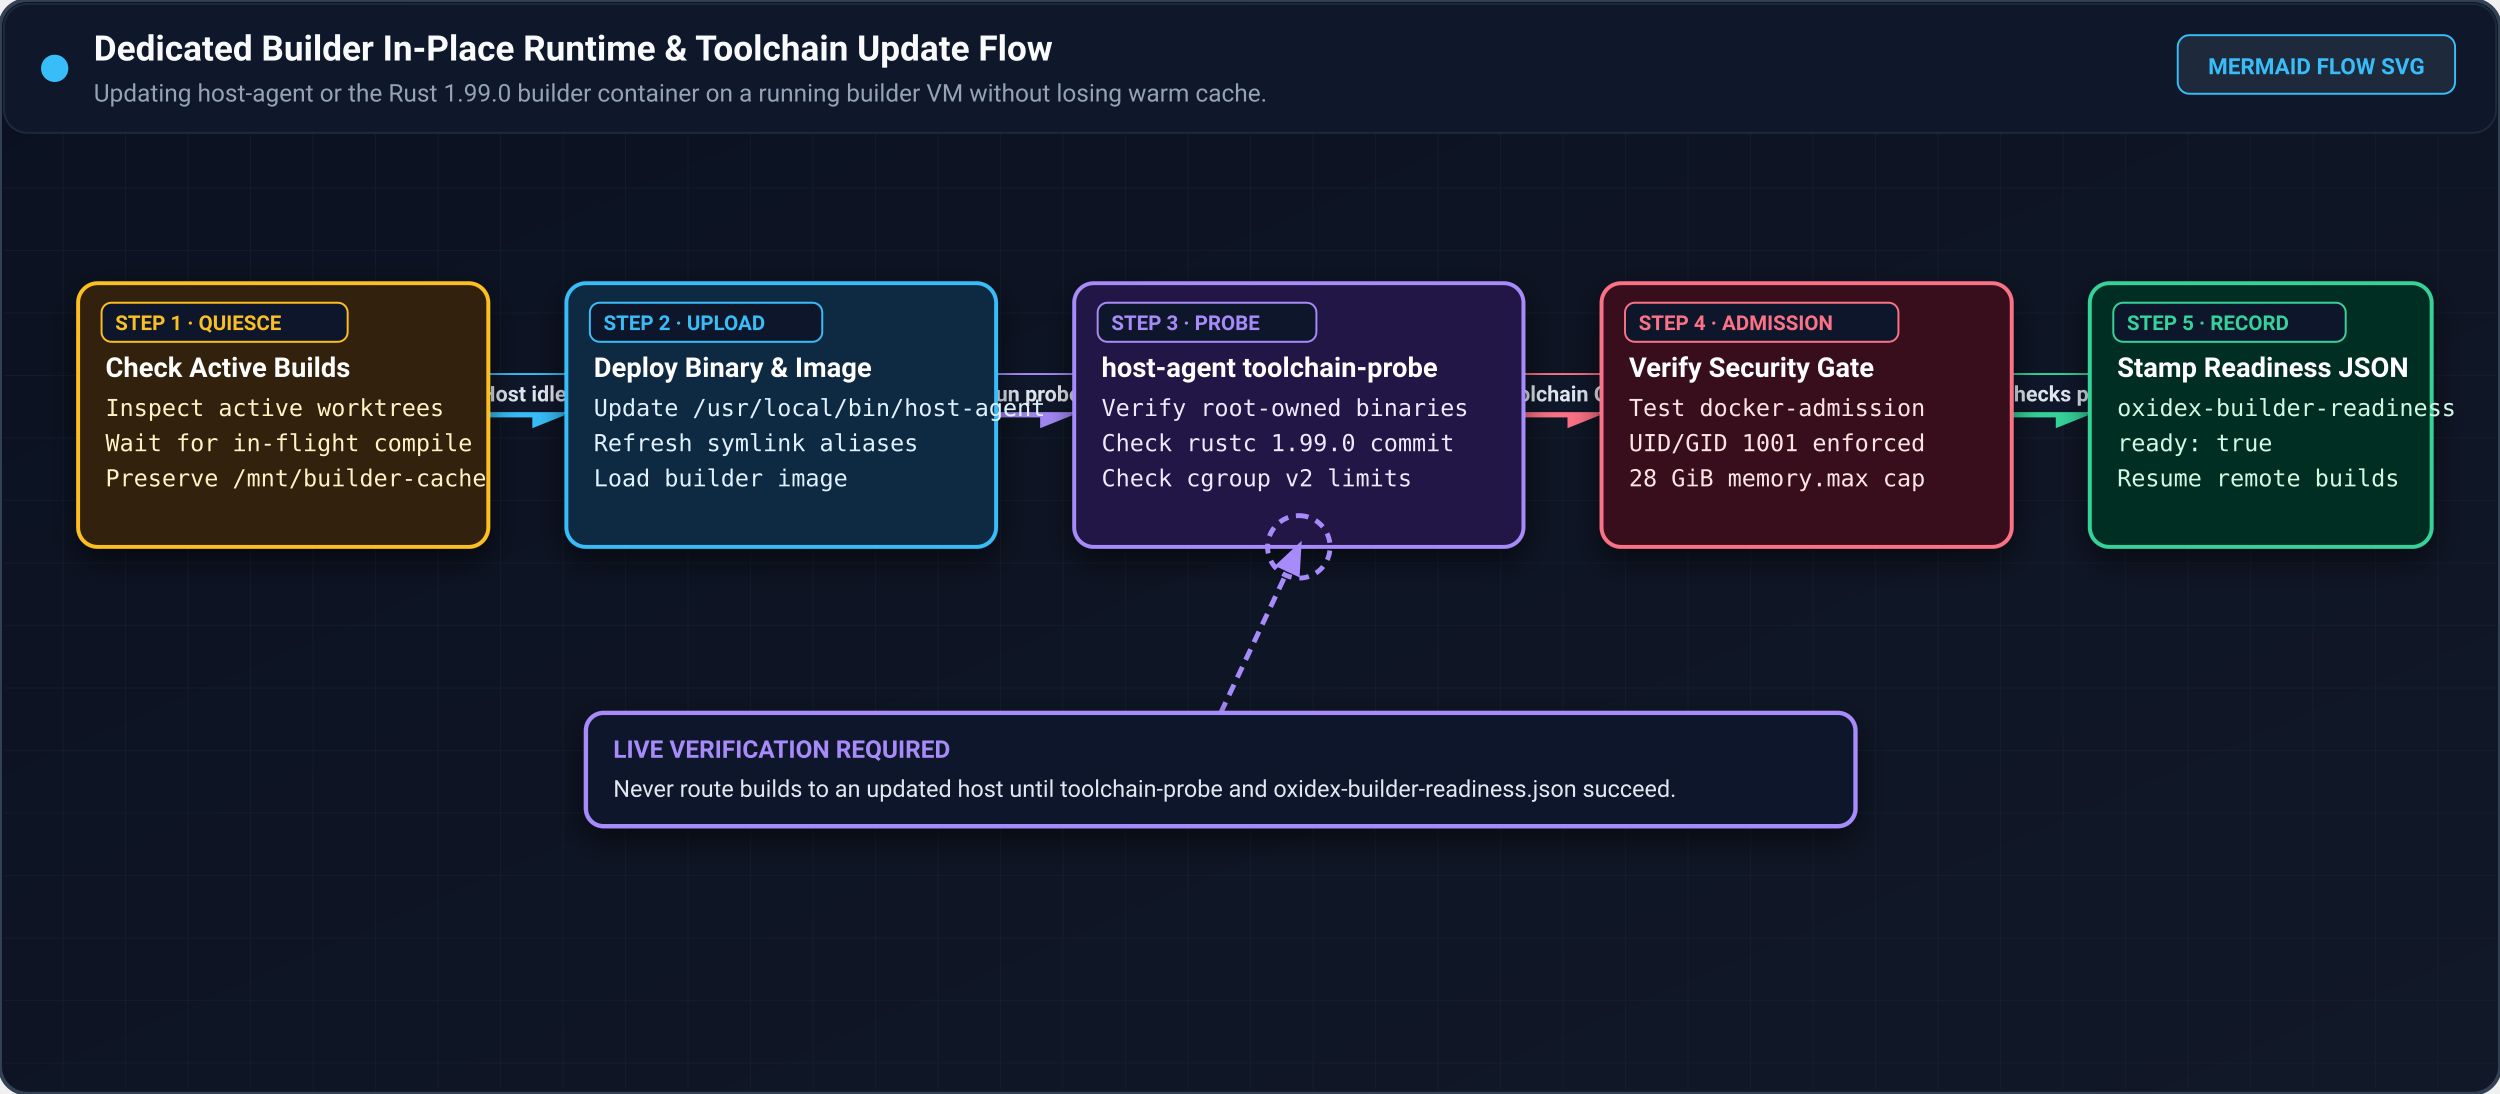
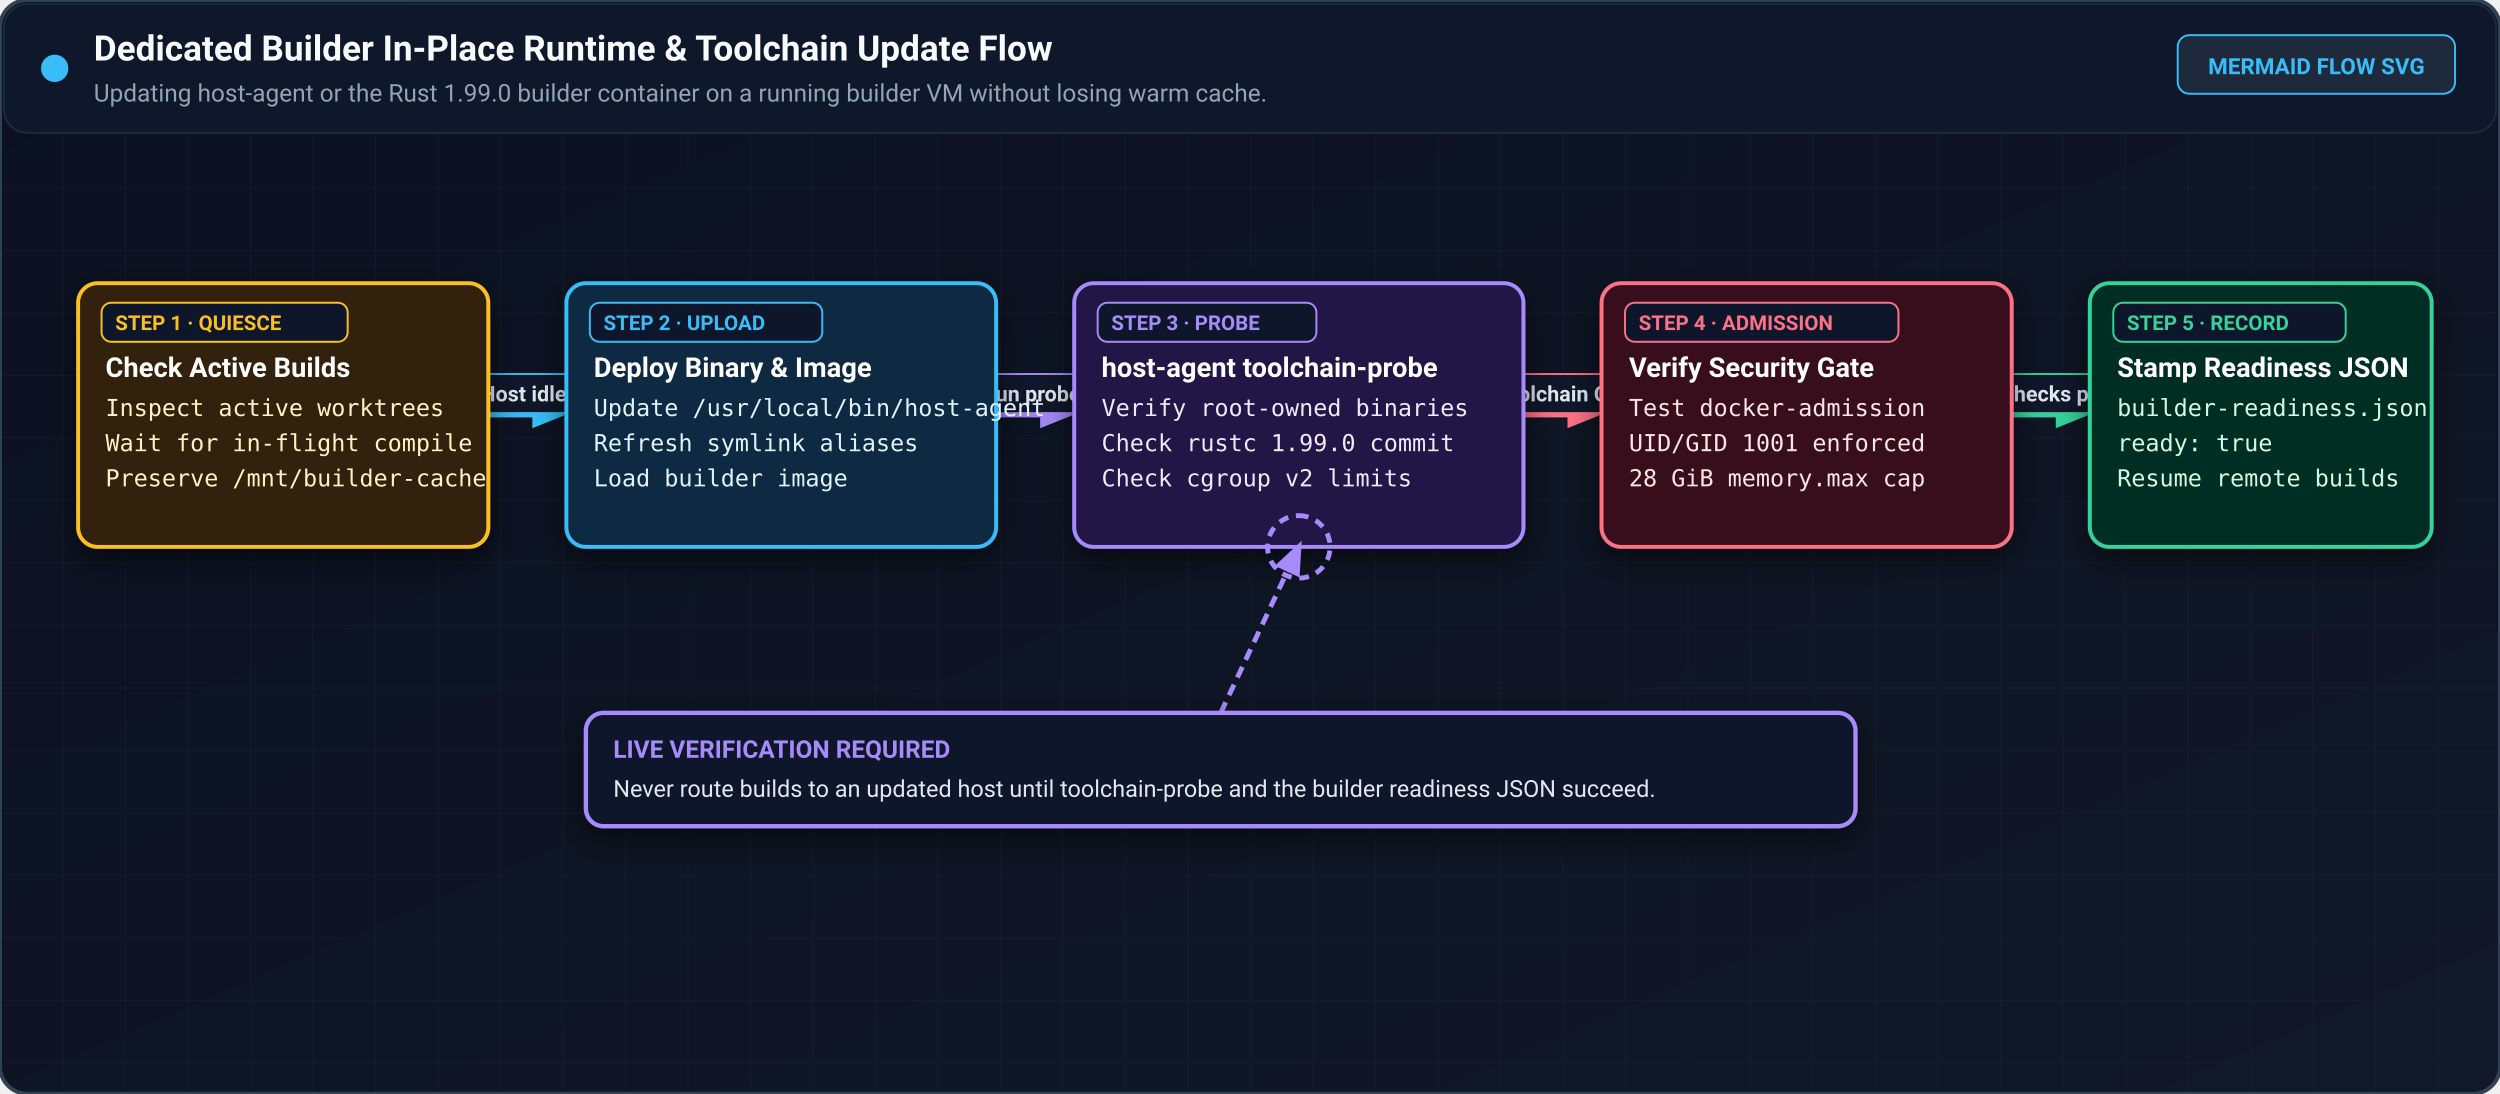
<svg xmlns="http://www.w3.org/2000/svg" viewBox="0 0 1280 560" width="1280" height="560" font-family="-apple-system, BlinkMacSystemFont, 'Segoe UI', Roboto, Helvetica, Arial, sans-serif">
  <defs>
    <linearGradient id="bgGrad" x1="0" y1="0" x2="1" y2="1">
      <stop offset="0%" stop-color="#0b1120" />
      <stop offset="100%" stop-color="#111827" />
    </linearGradient>
    <filter id="shadow" filterUnits="userSpaceOnUse" x="0" y="0" width="1280" height="560">
      <feDropShadow dx="0" dy="6" stdDeviation="8" flood-color="#000000" flood-opacity="0.55" />
    </filter>
    <pattern id="grid" width="32" height="32" patternUnits="userSpaceOnUse">
      <path d="M 32 0 L 0 0 0 32" fill="none" stroke="#1e293b" stroke-width="0.7" opacity="0.55" />
    </pattern>
    <marker id="arrow-blue" viewBox="0 0 10 10" refX="8" refY="5" markerWidth="7" markerHeight="7" orient="auto-start-reverse">
      <path d="M 0 1 L 10 5 L 0 9 z" fill="#38bdf8" />
    </marker>
    <marker id="arrow-emerald" viewBox="0 0 10 10" refX="8" refY="5" markerWidth="7" markerHeight="7" orient="auto-start-reverse">
      <path d="M 0 1 L 10 5 L 0 9 z" fill="#34d399" />
    </marker>
    <marker id="arrow-purple" viewBox="0 0 10 10" refX="8" refY="5" markerWidth="7" markerHeight="7" orient="auto-start-reverse">
      <path d="M 0 1 L 10 5 L 0 9 z" fill="#a78bfa" />
    </marker>
    <marker id="arrow-amber" viewBox="0 0 10 10" refX="8" refY="5" markerWidth="7" markerHeight="7" orient="auto-start-reverse">
      <path d="M 0 1 L 10 5 L 0 9 z" fill="#fbbf24" />
    </marker>
    <marker id="arrow-rose" viewBox="0 0 10 10" refX="8" refY="5" markerWidth="7" markerHeight="7" orient="auto-start-reverse">
      <path d="M 0 1 L 10 5 L 0 9 z" fill="#fb7185" />
    </marker>
    <marker id="arrow-slate" viewBox="0 0 10 10" refX="8" refY="5" markerWidth="7" markerHeight="7" orient="auto-start-reverse">
      <path d="M 0 1 L 10 5 L 0 9 z" fill="#94a3b8" />
    </marker>
  </defs>
  <rect width="1280" height="560" rx="14" fill="url(#bgGrad)" stroke="#334155" stroke-width="2" />
  <rect x="2" y="68" width="1276" height="490" fill="url(#grid)" />
  <rect x="2" y="2" width="1276" height="66" rx="12" fill="#0f172a" stroke="#1e293b" stroke-width="1" />
  <circle cx="28" cy="35" r="7" fill="#38bdf8" />
  <text x="48" y="31" fill="#f8fafc" font-size="18" font-weight="700">Dedicated Builder In-Place Runtime &amp; Toolchain Update Flow</text>
  <text x="48" y="52" fill="#94a3b8" font-size="12.5">Updating host-agent or the Rust 1.99.0 builder container on a running builder VM without losing warm cache.</text>
  <rect x="1115" y="18" width="142" height="30" rx="6" fill="#1e293b" stroke="#38bdf8" stroke-width="1" />
  <text x="1186" y="38" text-anchor="middle" fill="#38bdf8" font-size="11.5" font-weight="700">MERMAID FLOW SVG</text>
  <path d="M 250.0 212.5 C 268.0 212.5, 268.0 212.5, 286.0 212.5" fill="none" stroke="#38bdf8" stroke-width="2.4" marker-end="url(#arrow-blue)" />
  <rect x="229.4" y="191.5" width="77.2" height="20" rx="5" fill="#0f172a" stroke="#38bdf8" stroke-width="1" />
  <text x="268.0" y="205.5" text-anchor="middle" fill="#e2e8f0" font-size="11" font-weight="600">Host idle</text>
  <path d="M 510.0 212.5 C 528.0 212.5, 528.0 212.5, 546.0 212.5" fill="none" stroke="#a78bfa" stroke-width="2.4" marker-end="url(#arrow-purple)" />
  <rect x="489.4" y="191.5" width="77.2" height="20" rx="5" fill="#0f172a" stroke="#a78bfa" stroke-width="1" />
  <text x="528.0" y="205.5" text-anchor="middle" fill="#e2e8f0" font-size="11" font-weight="600">Run probe</text>
  <path d="M 780.0 212.5 C 798.0 212.5, 798.0 212.5, 816.0 212.5" fill="none" stroke="#fb7185" stroke-width="2.4" marker-end="url(#arrow-rose)" />
  <rect x="749.2" y="191.5" width="97.6" height="20" rx="5" fill="#0f172a" stroke="#fb7185" stroke-width="1" />
  <text x="798.0" y="205.5" text-anchor="middle" fill="#e2e8f0" font-size="11" font-weight="600">Toolchain OK</text>
  <path d="M 1030.0 212.5 C 1048.0 212.5, 1048.0 212.5, 1066.0 212.5" fill="none" stroke="#34d399" stroke-width="2.4" marker-end="url(#arrow-emerald)" />
  <rect x="989.0" y="191.5" width="118.0" height="20" rx="5" fill="#0f172a" stroke="#34d399" stroke-width="1" />
  <text x="1048.0" y="205.5" text-anchor="middle" fill="#e2e8f0" font-size="11" font-weight="600">All checks pass</text>
  <g filter="url(#shadow)">
    <rect x="40" y="145" width="210" height="135" rx="10" fill="#332108" stroke="#fbbf24" stroke-width="2" />
    <rect x="52" y="155" width="126" height="20" rx="5" fill="#0f172a" stroke="#fbbf24" stroke-width="1" />
    <text x="59" y="169" fill="#fbbf24" font-size="10.5" font-weight="700">STEP 1 · QUIESCE</text>
    <text x="54" y="193" fill="#ffffff" font-size="14" font-weight="700">Check Active Builds</text>
    <text x="54" y="213" fill="#fef3c7" font-size="12" font-family="SFMono-Regular, Menlo, Consolas, monospace">Inspect active worktrees</text>
    <text x="54" y="231" fill="#fef3c7" font-size="12" font-family="SFMono-Regular, Menlo, Consolas, monospace">Wait for in-flight compile</text>
    <text x="54" y="249" fill="#fef3c7" font-size="12" font-family="SFMono-Regular, Menlo, Consolas, monospace">Preserve /mnt/builder-cache</text>
  </g>
  <g filter="url(#shadow)">
    <rect x="290" y="145" width="220" height="135" rx="10" fill="#0f2942" stroke="#38bdf8" stroke-width="2" />
    <rect x="302" y="155" width="119" height="20" rx="5" fill="#0f172a" stroke="#38bdf8" stroke-width="1" />
    <text x="309" y="169" fill="#38bdf8" font-size="10.5" font-weight="700">STEP 2 · UPLOAD</text>
    <text x="304" y="193" fill="#ffffff" font-size="14" font-weight="700">Deploy Binary &amp; Image</text>
    <text x="304" y="213" fill="#e0f2fe" font-size="12" font-family="SFMono-Regular, Menlo, Consolas, monospace">Update /usr/local/bin/host-agent</text>
    <text x="304" y="231" fill="#e0f2fe" font-size="12" font-family="SFMono-Regular, Menlo, Consolas, monospace">Refresh symlink aliases</text>
    <text x="304" y="249" fill="#e0f2fe" font-size="12" font-family="SFMono-Regular, Menlo, Consolas, monospace">Load builder image</text>
  </g>
  <g filter="url(#shadow)">
    <rect x="550" y="145" width="230" height="135" rx="10" fill="#241646" stroke="#a78bfa" stroke-width="2" />
    <rect x="562" y="155" width="112" height="20" rx="5" fill="#0f172a" stroke="#a78bfa" stroke-width="1" />
    <text x="569" y="169" fill="#a78bfa" font-size="10.5" font-weight="700">STEP 3 · PROBE</text>
    <text x="564" y="193" fill="#ffffff" font-size="14" font-weight="700">host-agent toolchain-probe</text>
    <text x="564" y="213" fill="#ede9fe" font-size="12" font-family="SFMono-Regular, Menlo, Consolas, monospace">Verify root-owned binaries</text>
    <text x="564" y="231" fill="#ede9fe" font-size="12" font-family="SFMono-Regular, Menlo, Consolas, monospace">Check rustc 1.99.0 commit</text>
    <text x="564" y="249" fill="#ede9fe" font-size="12" font-family="SFMono-Regular, Menlo, Consolas, monospace">Check cgroup v2 limits</text>
  </g>
  <g filter="url(#shadow)">
    <rect x="820" y="145" width="210" height="135" rx="10" fill="#38111c" stroke="#fb7185" stroke-width="2" />
    <rect x="832" y="155" width="140" height="20" rx="5" fill="#0f172a" stroke="#fb7185" stroke-width="1" />
    <text x="839" y="169" fill="#fb7185" font-size="10.5" font-weight="700">STEP 4 · ADMISSION</text>
    <text x="834" y="193" fill="#ffffff" font-size="14" font-weight="700">Verify Security Gate</text>
    <text x="834" y="213" fill="#ffe4e6" font-size="12" font-family="SFMono-Regular, Menlo, Consolas, monospace">Test docker-admission</text>
    <text x="834" y="231" fill="#ffe4e6" font-size="12" font-family="SFMono-Regular, Menlo, Consolas, monospace">UID/GID 1001 enforced</text>
    <text x="834" y="249" fill="#ffe4e6" font-size="12" font-family="SFMono-Regular, Menlo, Consolas, monospace">28 GiB memory.max cap</text>
  </g>
  <g filter="url(#shadow)">
    <rect x="1070" y="145" width="175" height="135" rx="10" fill="#062e22" stroke="#34d399" stroke-width="2" />
    <rect x="1082" y="155" width="119" height="20" rx="5" fill="#0f172a" stroke="#34d399" stroke-width="1" />
    <text x="1089" y="169" fill="#34d399" font-size="10.5" font-weight="700">STEP 5 · RECORD</text>
    <text x="1084" y="193" fill="#ffffff" font-size="14" font-weight="700">Stamp Readiness JSON</text>
-     <text x="1084" y="213" fill="#d1fae5" font-size="12" font-family="SFMono-Regular, Menlo, Consolas, monospace">oxidex-builder-readiness</text>
+     <text x="1084" y="213" fill="#d1fae5" font-size="12" font-family="SFMono-Regular, Menlo, Consolas, monospace">builder-readiness.json</text>
    <text x="1084" y="231" fill="#d1fae5" font-size="12" font-family="SFMono-Regular, Menlo, Consolas, monospace">ready: true</text>
    <text x="1084" y="249" fill="#d1fae5" font-size="12" font-family="SFMono-Regular, Menlo, Consolas, monospace">Resume remote builds</text>
  </g>
  <rect x="649" y="264" width="32" height="32" rx="16" fill="none" stroke="#a78bfa" stroke-width="2.5" stroke-dasharray="5,4" />
  <path d="M 625.0 365 L 665 280" fill="none" stroke="#a78bfa" stroke-width="2.5" stroke-dasharray="6,4" marker-end="url(#arrow-purple)" />
  <g filter="url(#shadow)">
    <rect x="300" y="365" width="650" height="58" rx="9" fill="#0f172a" stroke="#a78bfa" stroke-width="2.2" />
    <text x="314" y="388" fill="#a78bfa" font-size="12.5" font-weight="700">LIVE VERIFICATION REQUIRED</text>
-     <text x="314" y="408" fill="#e2e8f0" font-size="12">Never route builds to an updated host until toolchain-probe and oxidex-builder-readiness.json succeed.</text>
+     <text x="314" y="408" fill="#e2e8f0" font-size="12">Never route builds to an updated host until toolchain-probe and the builder readiness JSON succeed.</text>
  </g>
</svg>
